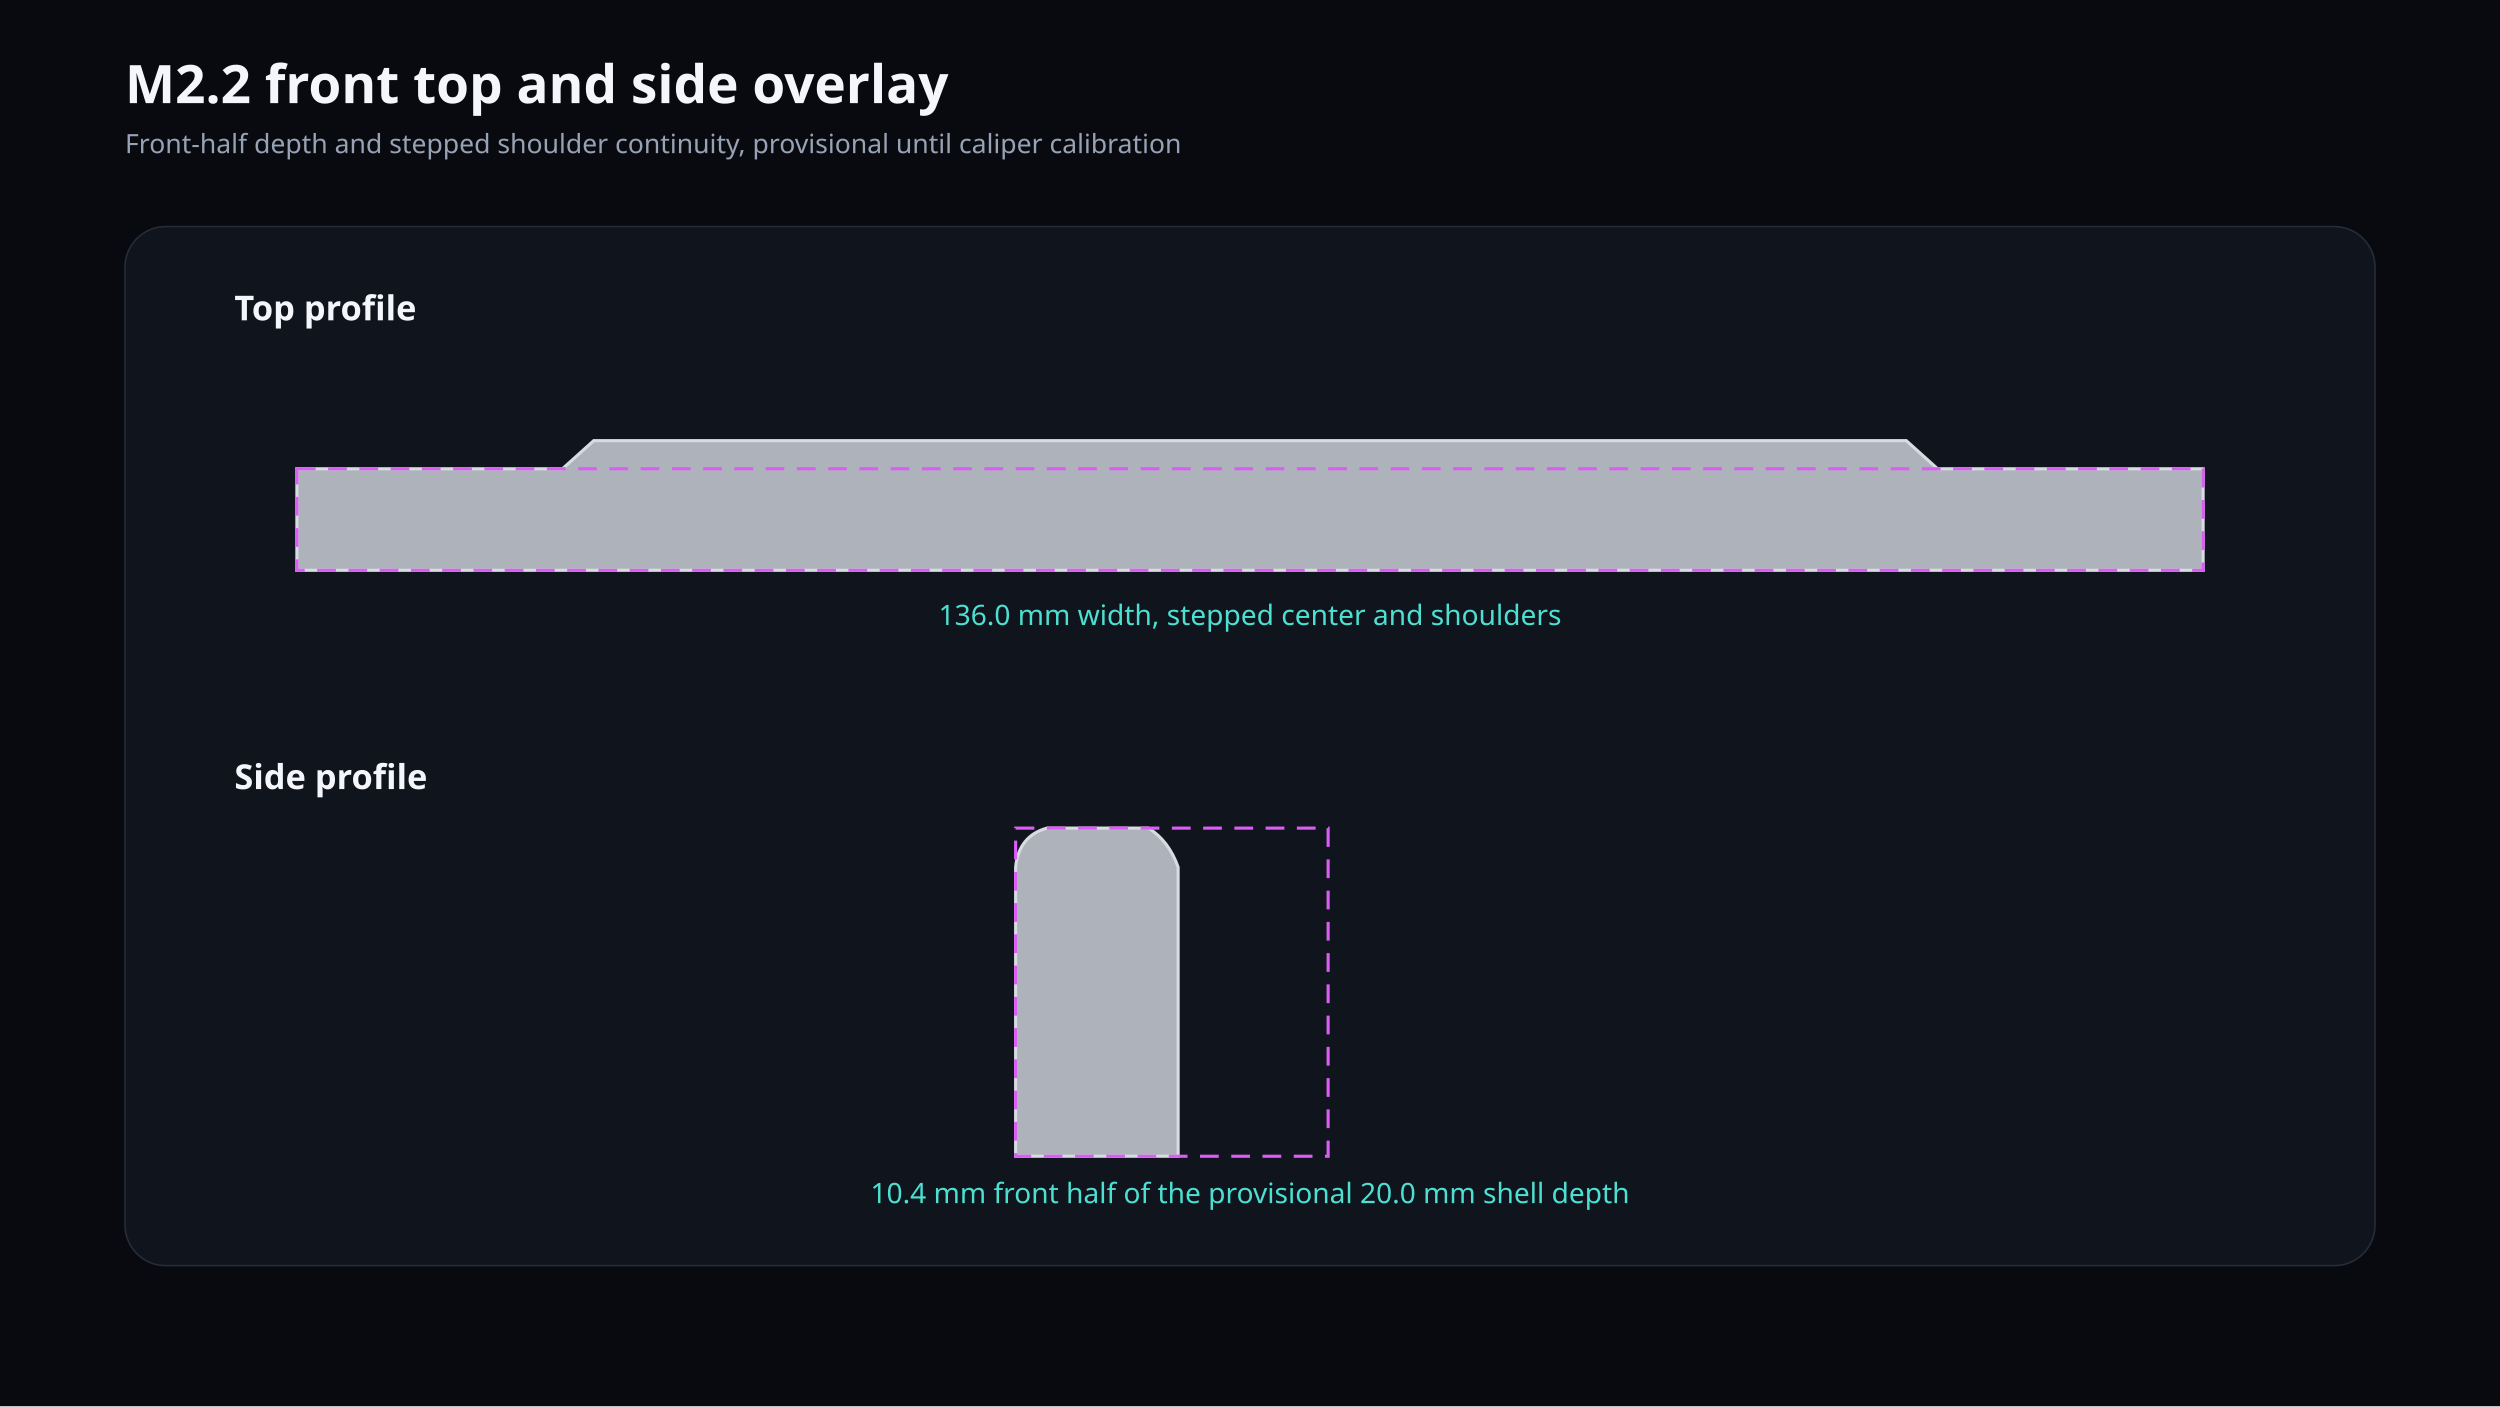
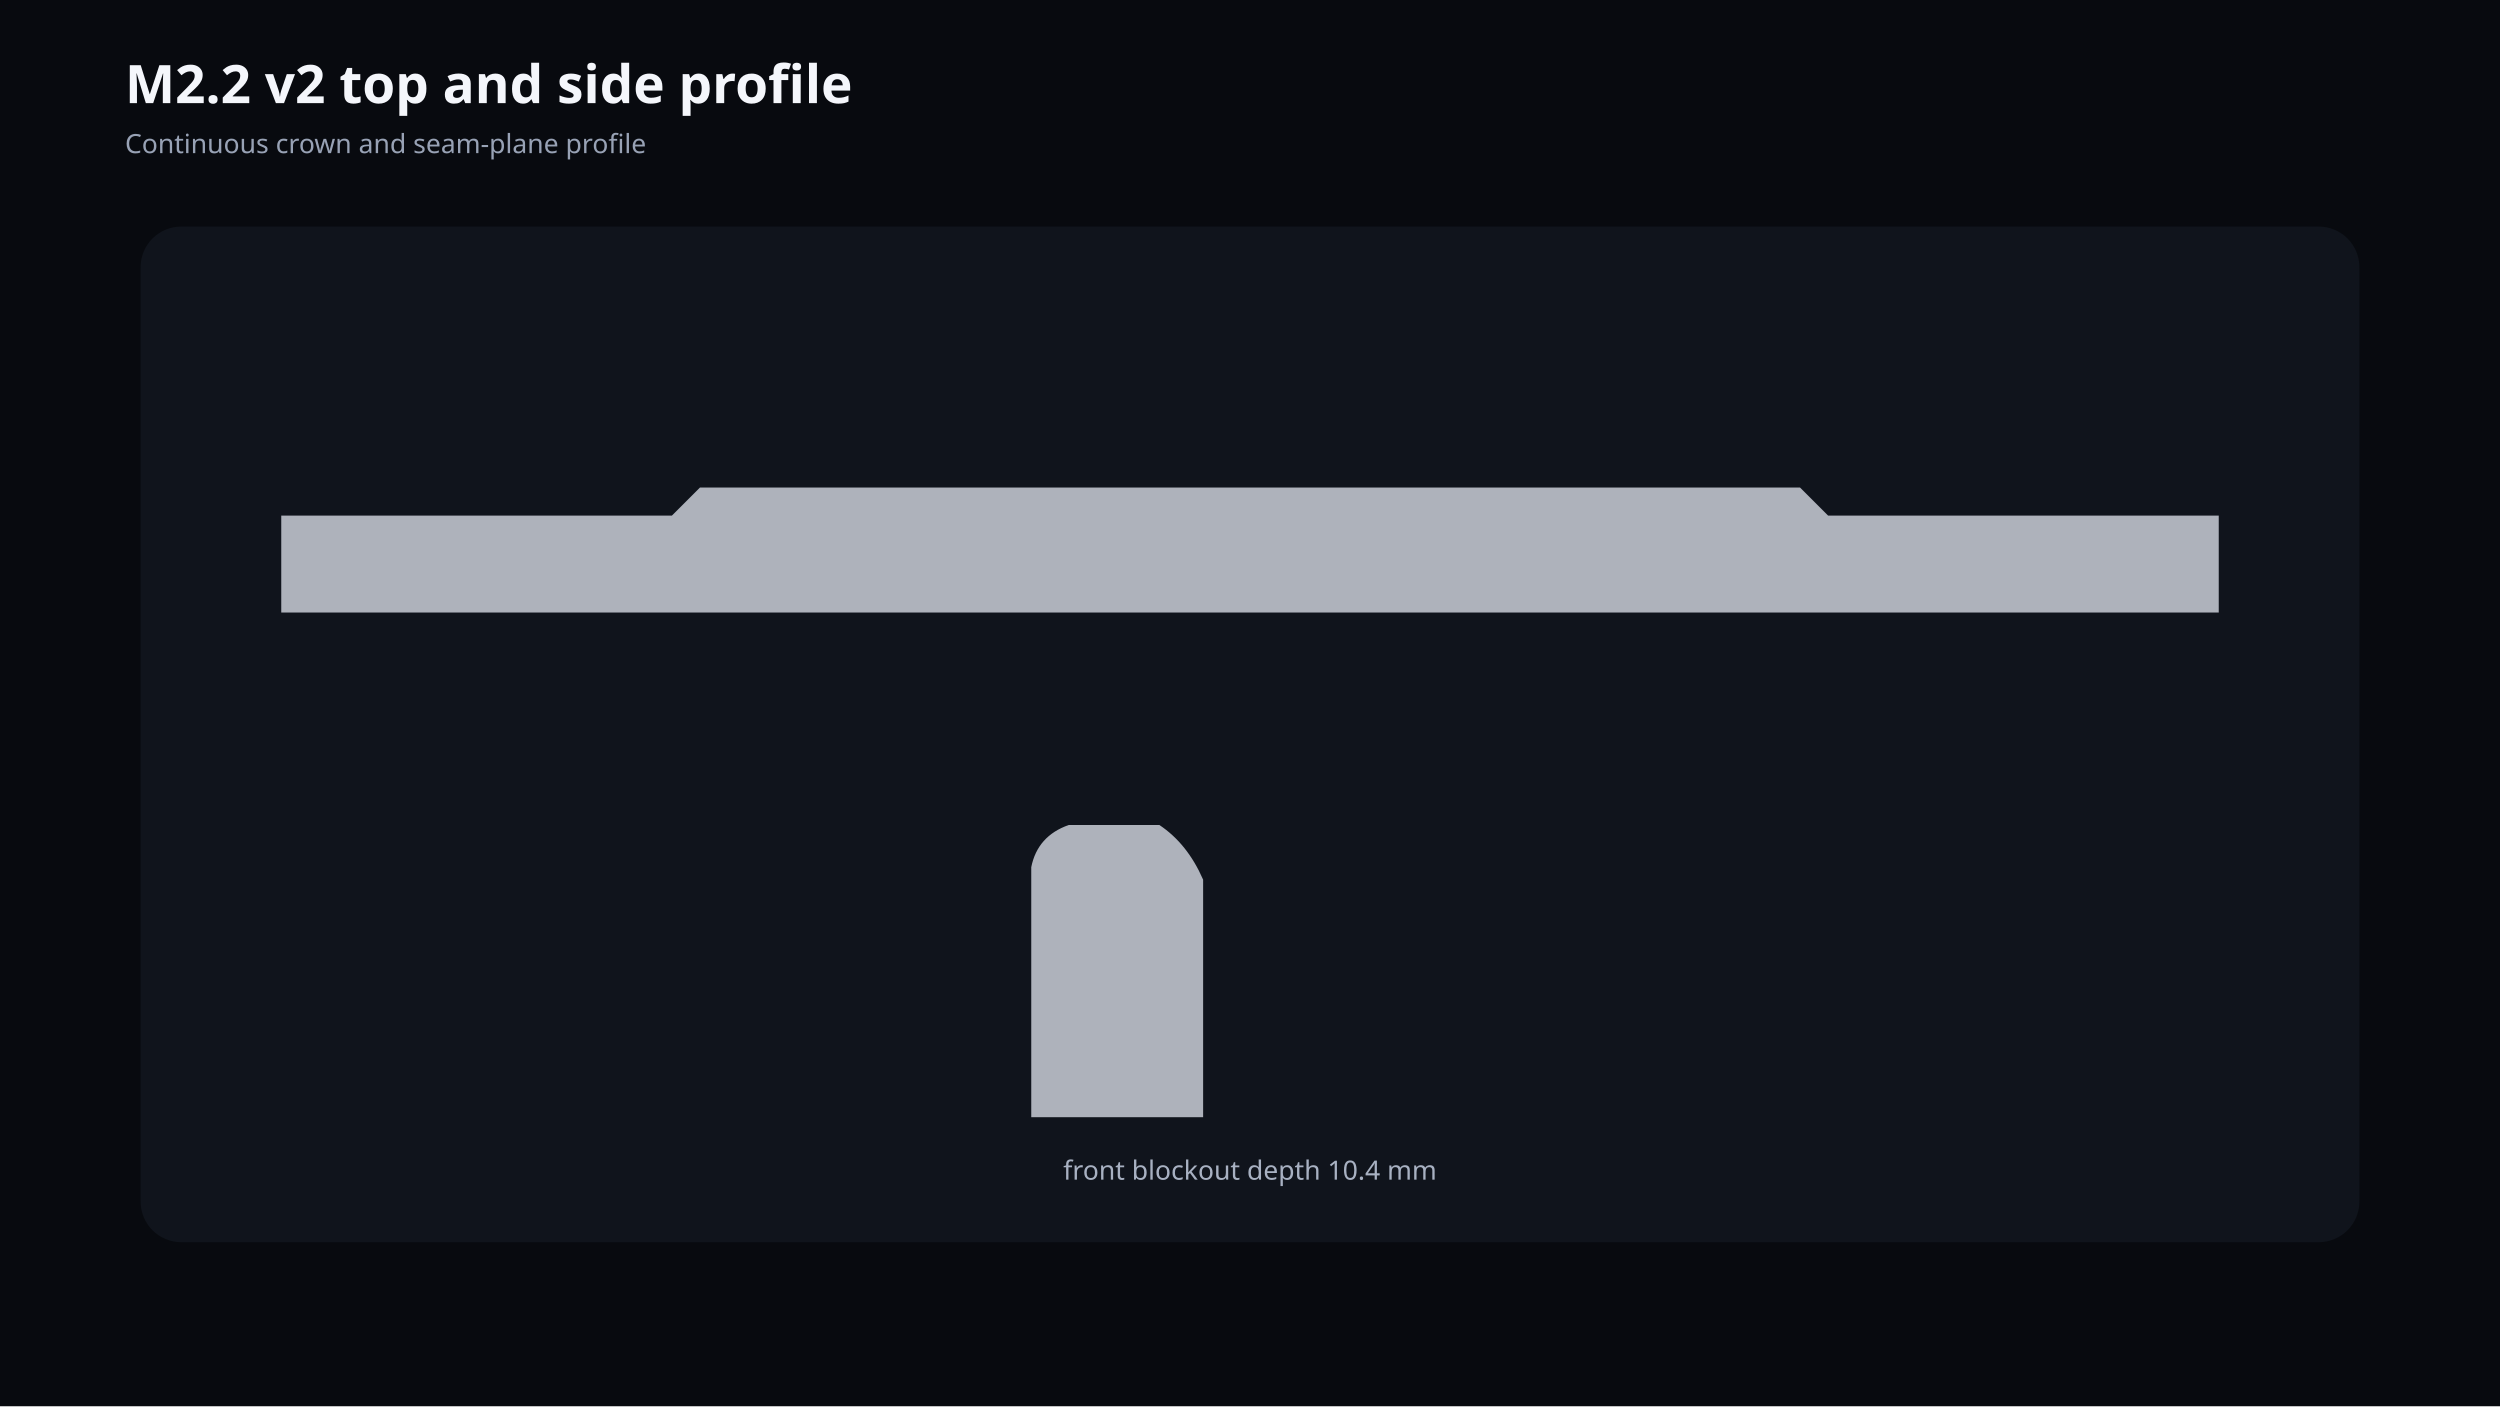
<svg xmlns="http://www.w3.org/2000/svg" width="1600" height="900" viewBox="0 0 1600 900">
  <rect width="100%" height="100%" fill="#080a0f" />
-   <text x="80" y="66" fill="#f4f6fb" font-family="system-ui" font-size="34" font-weight="700">M2.2 front top and side overlay</text>
-   <text x="80" y="98" fill="#98a2b5" font-family="system-ui" font-size="17">Front-half depth and stepped shoulder continuity, provisional until caliper calibration</text>
-   <rect x="80" y="145" width="1440" height="665" rx="26" fill="#10141c" stroke="#252d3a" />
-   <text x="150" y="205" fill="#f4f6fb" font-family="system-ui" font-size="22" font-weight="650">Top profile</text>
-   <path d="M 190 300 L 360 300 L 380 282 L 1220 282 L 1240 300 L 1410 300 L 1410 365 L 190 365 Z" fill="#aeb2bb" stroke="#d8dbe2" stroke-width="2" />
-   <rect x="190" y="300" width="1220" height="65" fill="none" stroke="#dc5df5" stroke-width="2" stroke-dasharray="12 8" />
-   <text x="800" y="400" text-anchor="middle" fill="#4de0d2" font-family="system-ui" font-size="18">136.0 mm width, stepped center and shoulders</text>
-   <text x="150" y="505" fill="#f4f6fb" font-family="system-ui" font-size="22" font-weight="650">Side profile</text>
-   <path d="M 650 740 L 650 555 Q 652 535 670 530 L 735 530 Q 748 538 754 555 L 754 740 Z" fill="#aeb2bb" stroke="#d8dbe2" stroke-width="2" />
-   <rect x="650" y="530" width="200" height="210" fill="none" stroke="#dc5df5" stroke-width="2" stroke-dasharray="12 8" />
-   <text x="800" y="770" text-anchor="middle" fill="#4de0d2" font-family="system-ui" font-size="18">10.4 mm front half of the provisional 20.0 mm shell depth</text>
+   <text x="80" y="66" fill="#f4f6fb" font-family="system-ui" font-size="34" font-weight="700">M2.2 v2 top and side profile</text>
+   <text x="80" y="98" fill="#98a2b5" font-family="system-ui" font-size="17">Continuous crown and seam-plane profile</text>
+   <rect x="90" y="145" width="1420" height="650" rx="26" fill="#10141c" />
+   <path d="M180 330H430L448 312H1152L1170 330H1420V392H180Z" fill="#aeb2bb" />
+   <path d="M660 715V555Q664 535 684 528H742Q760 540 770 563V715Z" fill="#aeb2bb" />
+   <text x="800" y="755" text-anchor="middle" fill="#a8b1c2" font-family="system-ui" font-size="17">front blockout depth 10.4 mm</text>
</svg>
